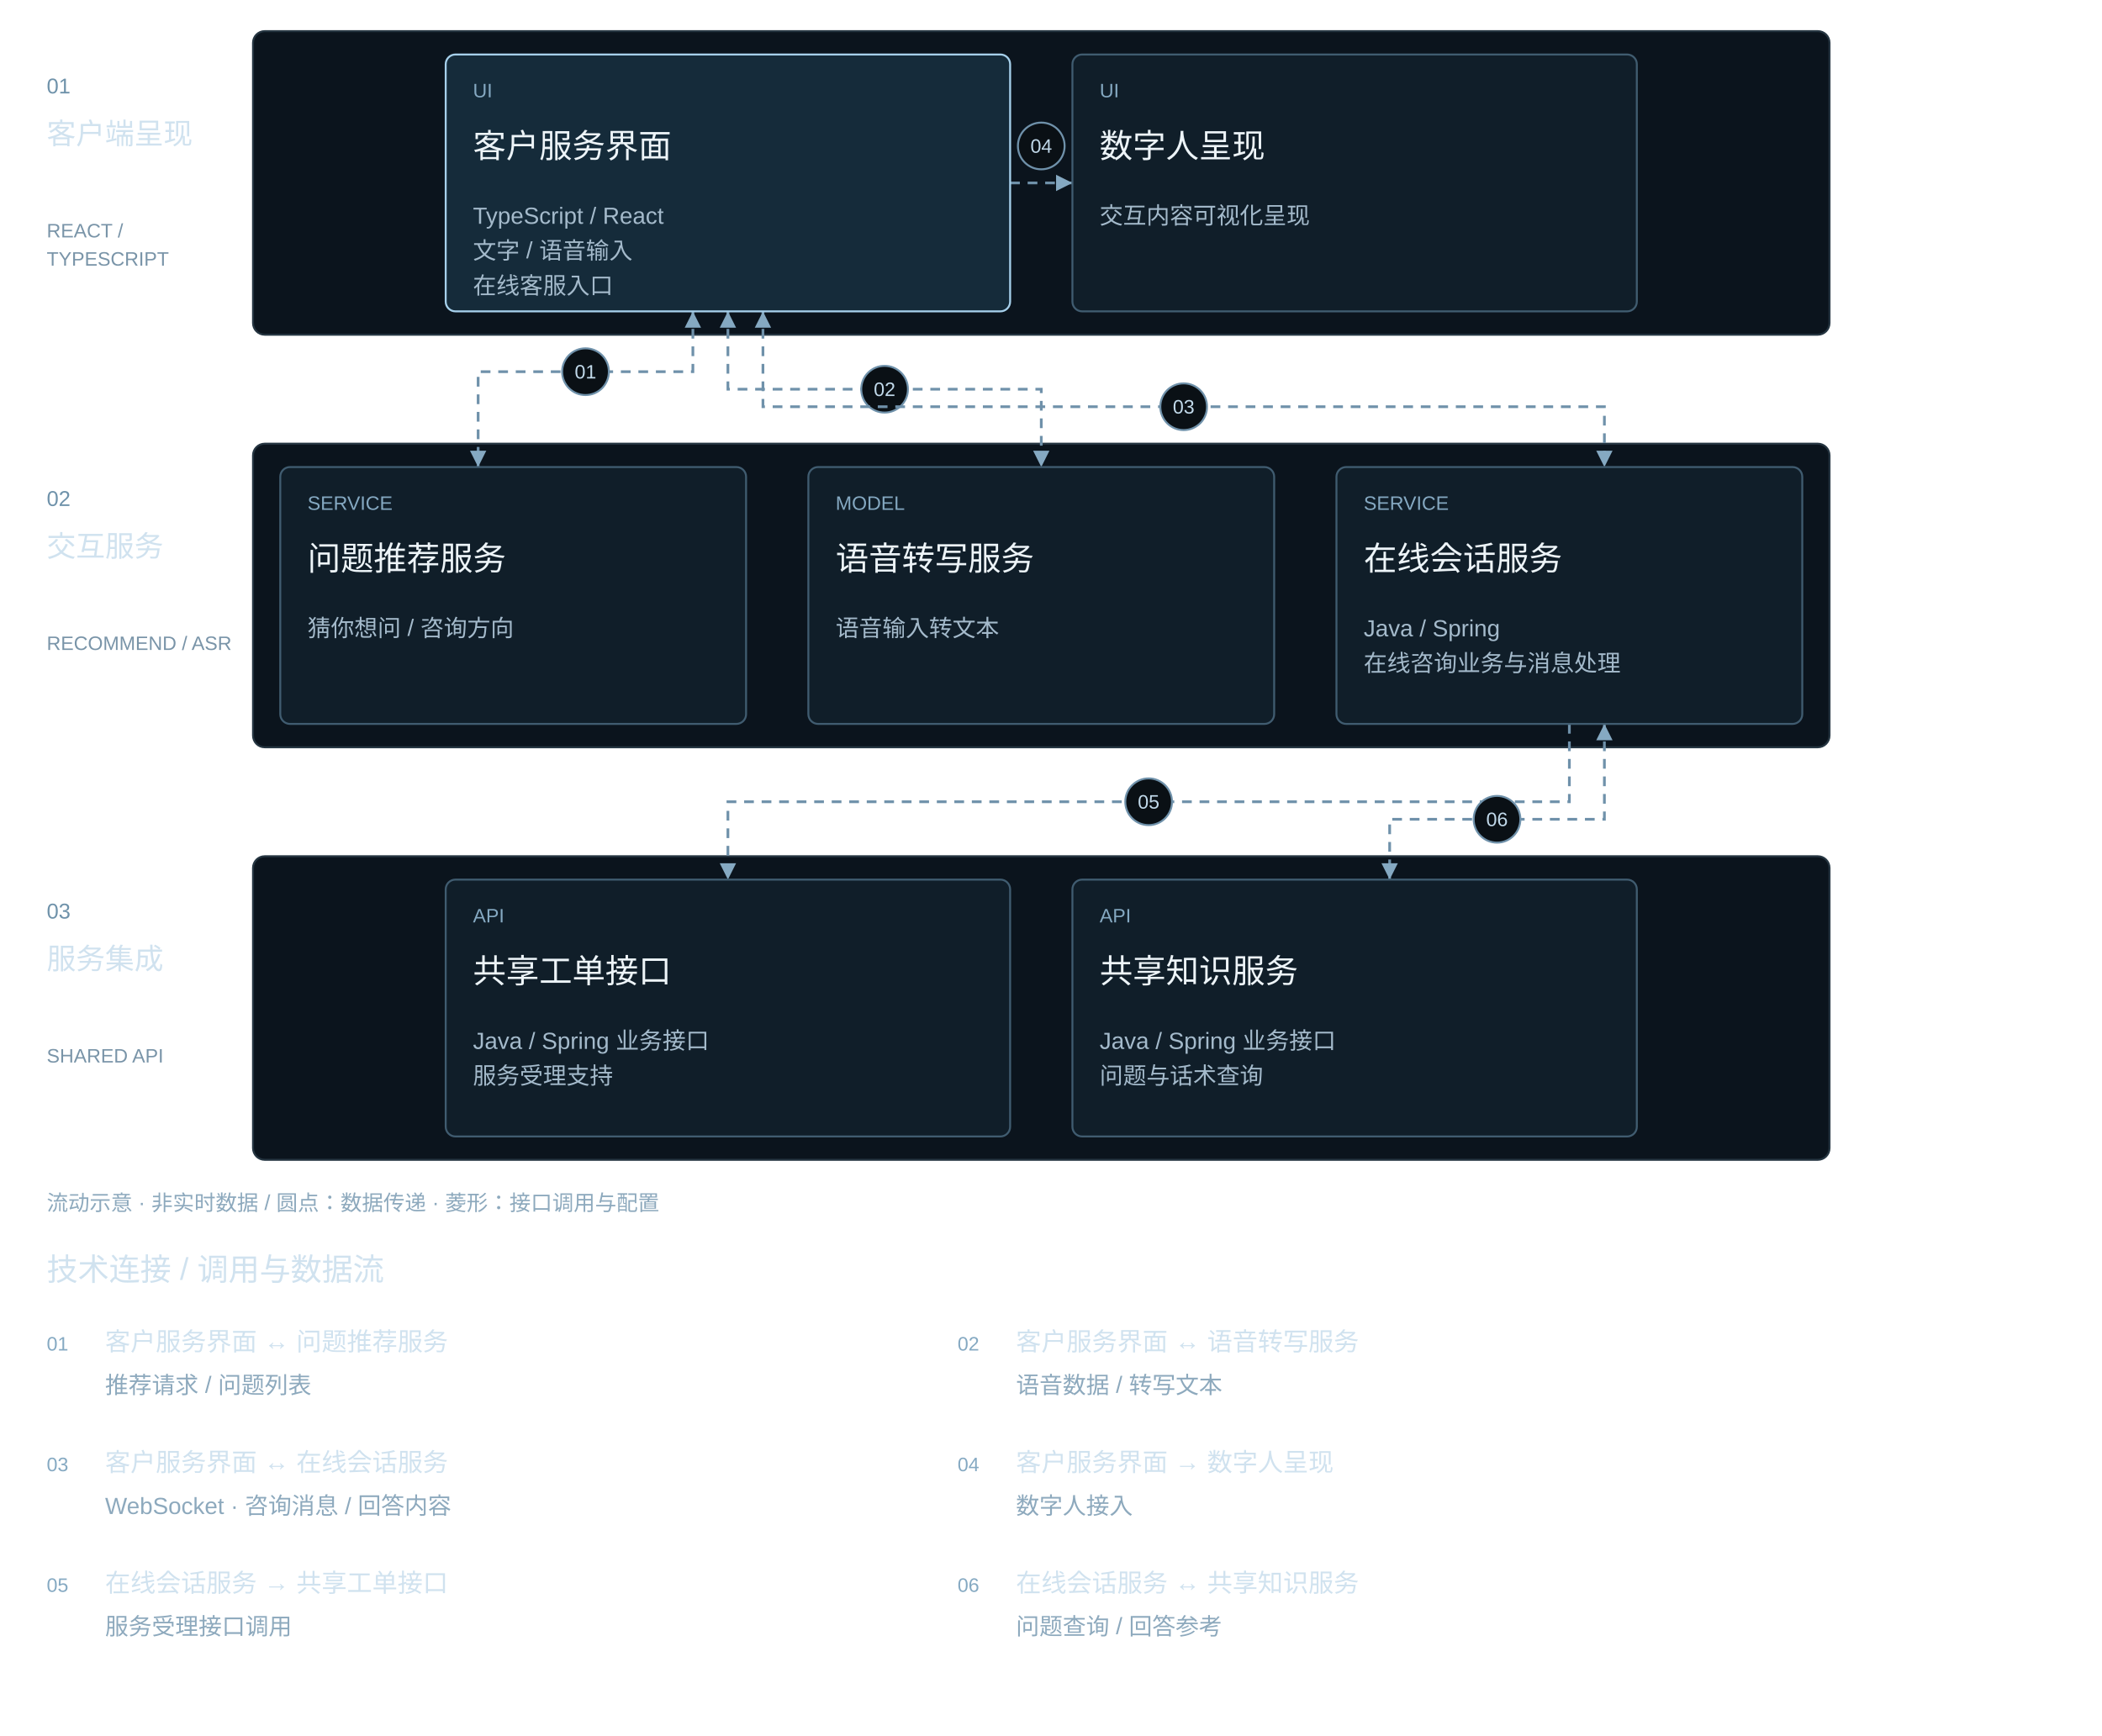
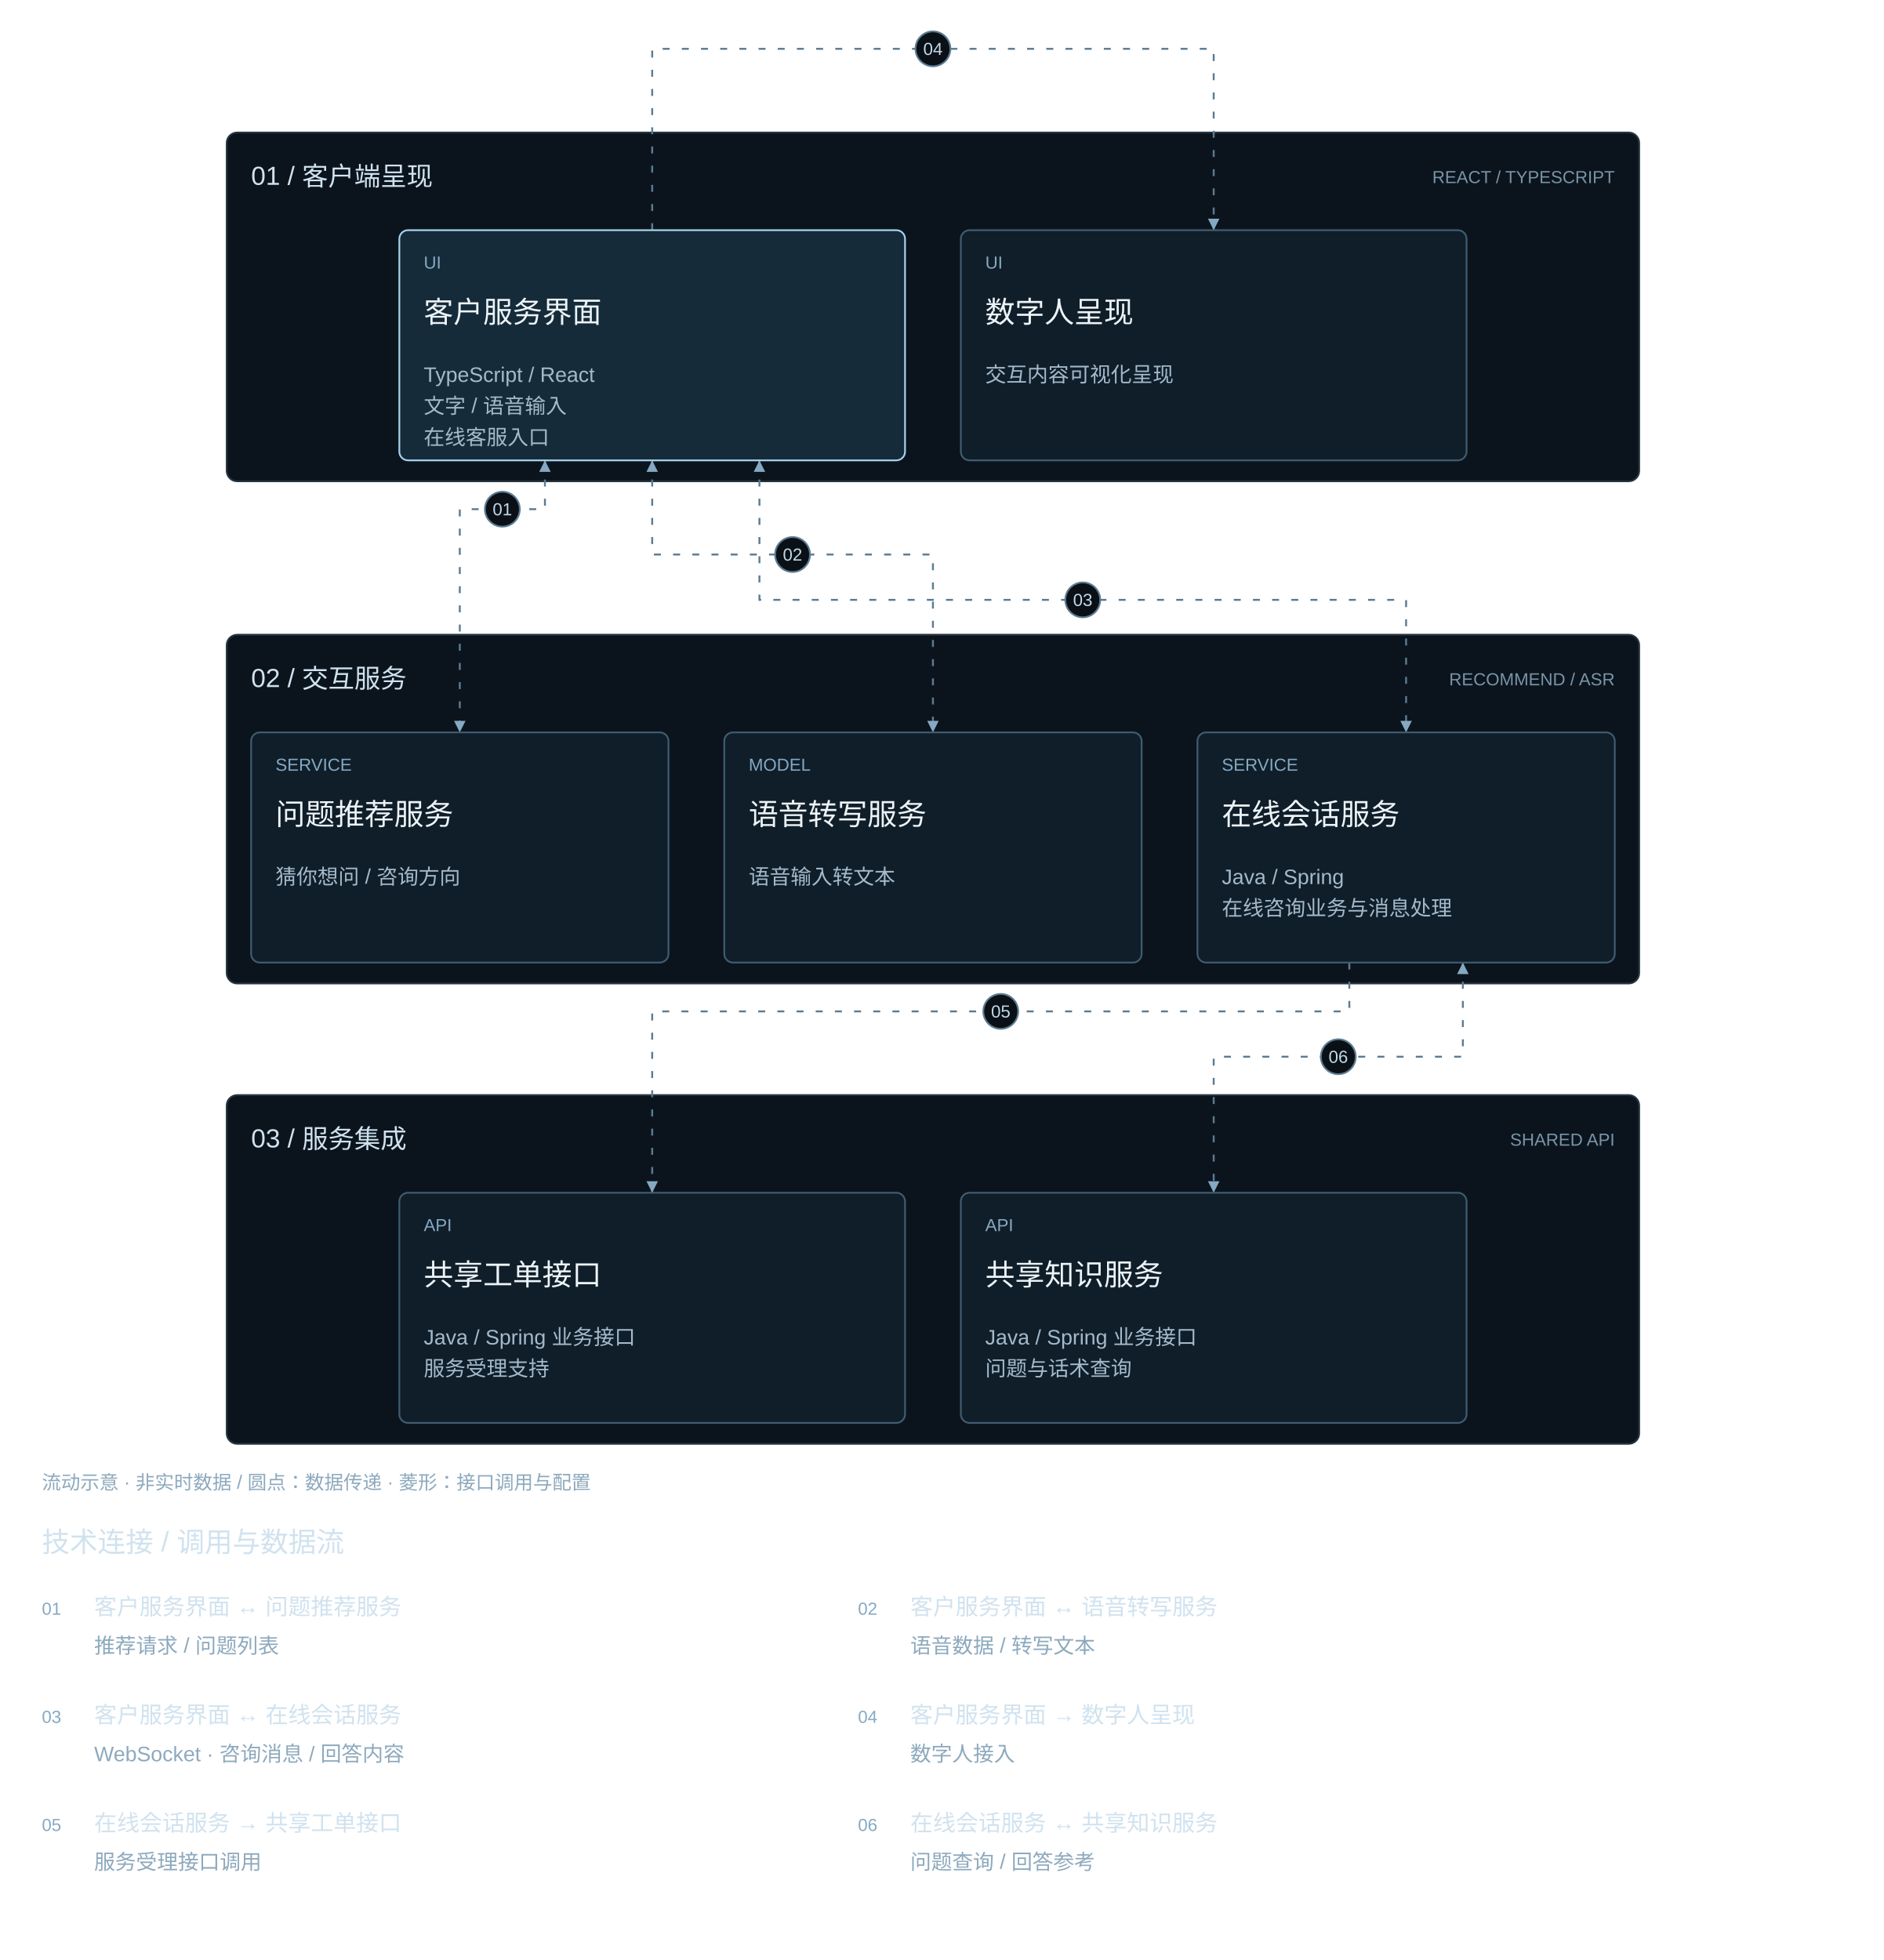
- <svg xmlns="http://www.w3.org/2000/svg" viewBox="0 0 1080 892" role="img" aria-labelledby="title-customer-service-digital-human" aria-describedby="desc-customer-service-digital-human" style="font-family:Arial,'PingFang SC','Microsoft YaHei',sans-serif;background:#0a1015">
+ <svg xmlns="http://www.w3.org/2000/svg" viewBox="0 0 1080 1124" role="img" aria-labelledby="title-customer-service-digital-human" aria-describedby="desc-customer-service-digital-human" style="font-family:Arial,'PingFang SC','Microsoft YaHei',sans-serif;background:#0a1015">
  <style>.architecture-packet{pointer-events:none}svg[data-motion="paused"] .architecture-packet{visibility:hidden}@media(prefers-reduced-motion:reduce){.architecture-packet{display:none}}</style>
  <defs>
    <marker id="arrow-customer-service-digital-human" viewBox="0 0 10 10" refX="10" refY="5" markerWidth="6" markerHeight="6" orient="auto-start-reverse">
      <path d="M0 0 L10 5 L0 10" fill="#85a9c2" />
    </marker>
  </defs>
  <g data-layer="ui">
-     <rect x="130" y="16" width="810" height="156" rx="6" fill="#0b141d" stroke="#253541" />
-     <text x="24" y="48" fill="#6f92aa" font-size="11" text-anchor="start">
-       <tspan x="24" dy="0">01</tspan>
-     </text>
-     <text x="24" y="74" fill="#d0e2ef" font-size="15" text-anchor="start">
-       <tspan x="24" dy="0">客户端呈现</tspan>
-     </text>
-     <text x="24" y="122" fill="#7994a8" font-size="10" text-anchor="start">
-       <tspan x="24" dy="0">REACT /</tspan>
-       <tspan x="24" dy="14.5">TYPESCRIPT</tspan>
+     <rect x="130" y="76" width="810" height="200" rx="6" fill="#0b141d" stroke="#253541" />
+     <text x="144" y="106" fill="#d0e2ef" font-size="15" text-anchor="start">
+       <tspan x="144" dy="0">01 / 客户端呈现</tspan>
+     </text>
+     <text x="926" y="105" fill="#7994a8" font-size="10" text-anchor="end">
+       <tspan x="926" dy="0">REACT / TYPESCRIPT</tspan>
    </text>
  </g>
  <g data-layer="service">
-     <rect x="130" y="228" width="810" height="156" rx="6" fill="#0b141d" stroke="#253541" />
-     <text x="24" y="260" fill="#6f92aa" font-size="11" text-anchor="start">
-       <tspan x="24" dy="0">02</tspan>
-     </text>
-     <text x="24" y="286" fill="#d0e2ef" font-size="15" text-anchor="start">
-       <tspan x="24" dy="0">交互服务</tspan>
-     </text>
-     <text x="24" y="334" fill="#7994a8" font-size="10" text-anchor="start">
-       <tspan x="24" dy="0">RECOMMEND / ASR</tspan>
+     <rect x="130" y="364" width="810" height="200" rx="6" fill="#0b141d" stroke="#253541" />
+     <text x="144" y="394" fill="#d0e2ef" font-size="15" text-anchor="start">
+       <tspan x="144" dy="0">02 / 交互服务</tspan>
+     </text>
+     <text x="926" y="393" fill="#7994a8" font-size="10" text-anchor="end">
+       <tspan x="926" dy="0">RECOMMEND / ASR</tspan>
    </text>
  </g>
  <g data-layer="shared">
-     <rect x="130" y="440" width="810" height="156" rx="6" fill="#0b141d" stroke="#253541" />
-     <text x="24" y="472" fill="#6f92aa" font-size="11" text-anchor="start">
-       <tspan x="24" dy="0">03</tspan>
-     </text>
-     <text x="24" y="498" fill="#d0e2ef" font-size="15" text-anchor="start">
-       <tspan x="24" dy="0">服务集成</tspan>
-     </text>
-     <text x="24" y="546" fill="#7994a8" font-size="10" text-anchor="start">
-       <tspan x="24" dy="0">SHARED API</tspan>
+     <rect x="130" y="628" width="810" height="200" rx="6" fill="#0b141d" stroke="#253541" />
+     <text x="144" y="658" fill="#d0e2ef" font-size="15" text-anchor="start">
+       <tspan x="144" dy="0">03 / 服务集成</tspan>
+     </text>
+     <text x="926" y="657" fill="#7994a8" font-size="10" text-anchor="end">
+       <tspan x="926" dy="0">SHARED API</tspan>
    </text>
  </g>
  <g data-edge="01" data-kind="call">
-     <path class="architecture-route" d="M356 160 V191 H245.667 V240" fill="none" stroke="#6f91aa" stroke-width="1.4" stroke-dasharray="5 4" marker-start="url(#arrow-customer-service-digital-human)" marker-end="url(#arrow-customer-service-digital-human)" />
-     <g class="architecture-packet packet-support" data-direction="forward" aria-hidden="true" opacity="0">
-       <circle r="9" fill="#efc896" opacity=".12" />
-       <circle r="5.5" fill="#efc896" opacity=".18" />
-       <path d="M0 -4 L4 0 L0 4 L-4 0 Z" fill="#efc896" />
-       <animateMotion path="M356 160 V191 H245.667 V240" keyPoints="0;1;1" keyTimes="0;.82;1" calcMode="linear" dur="2.55s" begin="-0.00s" repeatCount="indefinite" />
-       <animate attributeName="opacity" values="0;1;1;0;0" keyTimes="0;.035;.76;.82;1" calcMode="linear" dur="2.55s" begin="-0.00s" repeatCount="indefinite" />
-     </g>
-     <g class="architecture-packet packet-support" data-direction="reverse" aria-hidden="true" opacity="0">
-       <circle r="9" fill="#efc896" opacity=".12" />
-       <circle r="5.5" fill="#efc896" opacity=".18" />
-       <path d="M0 -4 L4 0 L0 4 L-4 0 Z" fill="#efc896" />
-       <animateMotion path="M356 160 V191 H245.667 V240" keyPoints="1;0;0" keyTimes="0;.82;1" calcMode="linear" dur="2.55s" begin="-1.10s" repeatCount="indefinite" />
-       <animate attributeName="opacity" values="0;1;1;0;0" keyTimes="0;.035;.76;.82;1" calcMode="linear" dur="2.55s" begin="-1.10s" repeatCount="indefinite" />
-     </g>
-     <circle cx="300.833" cy="191" r="12" fill="#0a1015" stroke="#6f91aa" />
-     <text x="300.833" y="194.5" fill="#c1d9ea" font-size="10" text-anchor="middle">
-       <tspan x="300.833" dy="0">01</tspan>
+     <path class="architecture-route" d="M312.5 264 V292 H263.667 V420" fill="none" stroke="#5c7b92" stroke-width="1.1" stroke-dasharray="4 7" marker-start="url(#arrow-customer-service-digital-human)" marker-end="url(#arrow-customer-service-digital-human)" />
+     <g class="architecture-packet packet-support" data-direction="forward" data-distance="204.83333333333331" data-speed="100" aria-hidden="true" opacity="0">
+       <circle r="7" fill="#efc896" opacity=".1" />
+       <circle r="4.5" fill="#efc896" opacity=".16" />
+       <path d="M0 -3.5 L3.5 0 L0 3.5 L-3.5 0 Z" fill="#efc896" />
+       <animateMotion path="M312.5 264 V292 H263.667 V420" keyPoints="0;1" keyTimes="0;1" calcMode="linear" dur="2.048s" begin="-0s" repeatCount="indefinite" />
+       <animate attributeName="opacity" values="0;.72;.72;0" keyTimes="0;.03;.97;1" calcMode="linear" dur="2.048s" begin="-0s" repeatCount="indefinite" />
+     </g>
+     <g class="architecture-packet packet-support" data-direction="reverse" data-distance="204.83333333333331" data-speed="100" aria-hidden="true" opacity="0">
+       <circle r="7" fill="#efc896" opacity=".1" />
+       <circle r="4.5" fill="#efc896" opacity=".16" />
+       <path d="M0 -3.5 L3.5 0 L0 3.5 L-3.5 0 Z" fill="#efc896" />
+       <animateMotion path="M312.5 264 V292 H263.667 V420" keyPoints="1;0" keyTimes="0;1" calcMode="linear" dur="2.048s" begin="-1.024s" repeatCount="indefinite" />
+       <animate attributeName="opacity" values="0;.72;.72;0" keyTimes="0;.03;.97;1" calcMode="linear" dur="2.048s" begin="-1.024s" repeatCount="indefinite" />
+     </g>
+     <circle cx="288.083" cy="292" r="10" fill="#0a1015" stroke="#5c7b92" />
+     <text x="288.083" y="295.5" fill="#c1d9ea" font-size="10" text-anchor="middle">
+       <tspan x="288.083" dy="0">01</tspan>
    </text>
  </g>
  <g data-edge="02" data-kind="call">
-     <path class="architecture-route" d="M374 160 V200 H535 V240" fill="none" stroke="#6f91aa" stroke-width="1.4" stroke-dasharray="5 4" marker-start="url(#arrow-customer-service-digital-human)" marker-end="url(#arrow-customer-service-digital-human)" />
-     <g class="architecture-packet packet-support" data-direction="forward" aria-hidden="true" opacity="0">
-       <circle r="9" fill="#efc896" opacity=".12" />
-       <circle r="5.5" fill="#efc896" opacity=".18" />
-       <path d="M0 -4 L4 0 L0 4 L-4 0 Z" fill="#efc896" />
-       <animateMotion path="M374 160 V200 H535 V240" keyPoints="0;1;1" keyTimes="0;.82;1" calcMode="linear" dur="2.58s" begin="-0.43s" repeatCount="indefinite" />
-       <animate attributeName="opacity" values="0;1;1;0;0" keyTimes="0;.035;.76;.82;1" calcMode="linear" dur="2.58s" begin="-0.43s" repeatCount="indefinite" />
-     </g>
-     <g class="architecture-packet packet-support" data-direction="reverse" aria-hidden="true" opacity="0">
-       <circle r="9" fill="#efc896" opacity=".12" />
-       <circle r="5.5" fill="#efc896" opacity=".18" />
-       <path d="M0 -4 L4 0 L0 4 L-4 0 Z" fill="#efc896" />
-       <animateMotion path="M374 160 V200 H535 V240" keyPoints="1;0;0" keyTimes="0;.82;1" calcMode="linear" dur="2.58s" begin="-1.53s" repeatCount="indefinite" />
-       <animate attributeName="opacity" values="0;1;1;0;0" keyTimes="0;.035;.76;.82;1" calcMode="linear" dur="2.58s" begin="-1.53s" repeatCount="indefinite" />
-     </g>
-     <circle cx="454.5" cy="200" r="12" fill="#0a1015" stroke="#6f91aa" />
-     <text x="454.5" y="203.5" fill="#c1d9ea" font-size="10" text-anchor="middle">
+     <path class="architecture-route" d="M374 264 V318 H535 V420" fill="none" stroke="#5c7b92" stroke-width="1.1" stroke-dasharray="4 7" marker-start="url(#arrow-customer-service-digital-human)" marker-end="url(#arrow-customer-service-digital-human)" />
+     <g class="architecture-packet packet-support" data-direction="forward" data-distance="317" data-speed="100" aria-hidden="true" opacity="0">
+       <circle r="7" fill="#efc896" opacity=".1" />
+       <circle r="4.5" fill="#efc896" opacity=".16" />
+       <path d="M0 -3.5 L3.5 0 L0 3.5 L-3.5 0 Z" fill="#efc896" />
+       <animateMotion path="M374 264 V318 H535 V420" keyPoints="0;1" keyTimes="0;1" calcMode="linear" dur="3.17s" begin="-1.211s" repeatCount="indefinite" />
+       <animate attributeName="opacity" values="0;.72;.72;0" keyTimes="0;.03;.97;1" calcMode="linear" dur="3.17s" begin="-1.211s" repeatCount="indefinite" />
+     </g>
+     <g class="architecture-packet packet-support" data-direction="reverse" data-distance="317" data-speed="100" aria-hidden="true" opacity="0">
+       <circle r="7" fill="#efc896" opacity=".1" />
+       <circle r="4.5" fill="#efc896" opacity=".16" />
+       <path d="M0 -3.5 L3.5 0 L0 3.5 L-3.5 0 Z" fill="#efc896" />
+       <animateMotion path="M374 264 V318 H535 V420" keyPoints="1;0" keyTimes="0;1" calcMode="linear" dur="3.17s" begin="-2.796s" repeatCount="indefinite" />
+       <animate attributeName="opacity" values="0;.72;.72;0" keyTimes="0;.03;.97;1" calcMode="linear" dur="3.17s" begin="-2.796s" repeatCount="indefinite" />
+     </g>
+     <circle cx="454.5" cy="318" r="10" fill="#0a1015" stroke="#5c7b92" />
+     <text x="454.5" y="321.5" fill="#c1d9ea" font-size="10" text-anchor="middle">
      <tspan x="454.5" dy="0">02</tspan>
    </text>
  </g>
  <g data-edge="03" data-kind="call">
-     <path class="architecture-route" d="M392 160 V209 H824.333 V240" fill="none" stroke="#6f91aa" stroke-width="1.4" stroke-dasharray="5 4" marker-start="url(#arrow-customer-service-digital-human)" marker-end="url(#arrow-customer-service-digital-human)" />
-     <g class="architecture-packet packet-support" data-direction="forward" aria-hidden="true" opacity="0">
-       <circle r="9" fill="#efc896" opacity=".12" />
-       <circle r="5.5" fill="#efc896" opacity=".18" />
-       <path d="M0 -4 L4 0 L0 4 L-4 0 Z" fill="#efc896" />
-       <animateMotion path="M392 160 V209 H824.333 V240" keyPoints="0;1;1" keyTimes="0;.82;1" calcMode="linear" dur="4.75s" begin="-0.86s" repeatCount="indefinite" />
-       <animate attributeName="opacity" values="0;1;1;0;0" keyTimes="0;.035;.76;.82;1" calcMode="linear" dur="4.75s" begin="-0.86s" repeatCount="indefinite" />
-     </g>
-     <g class="architecture-packet packet-support" data-direction="reverse" aria-hidden="true" opacity="0">
-       <circle r="9" fill="#efc896" opacity=".12" />
-       <circle r="5.5" fill="#efc896" opacity=".18" />
-       <path d="M0 -4 L4 0 L0 4 L-4 0 Z" fill="#efc896" />
-       <animateMotion path="M392 160 V209 H824.333 V240" keyPoints="1;0;0" keyTimes="0;.82;1" calcMode="linear" dur="4.75s" begin="-1.96s" repeatCount="indefinite" />
-       <animate attributeName="opacity" values="0;1;1;0;0" keyTimes="0;.035;.76;.82;1" calcMode="linear" dur="4.75s" begin="-1.96s" repeatCount="indefinite" />
-     </g>
-     <circle cx="608.167" cy="209" r="12" fill="#0a1015" stroke="#6f91aa" />
-     <text x="608.167" y="212.5" fill="#c1d9ea" font-size="10" text-anchor="middle">
-       <tspan x="608.167" dy="0">03</tspan>
+     <path class="architecture-route" d="M435.5 264 V344 H806.333 V420" fill="none" stroke="#5c7b92" stroke-width="1.1" stroke-dasharray="4 7" marker-start="url(#arrow-customer-service-digital-human)" marker-end="url(#arrow-customer-service-digital-human)" />
+     <g class="architecture-packet packet-support" data-direction="forward" data-distance="526.8333333333334" data-speed="100" aria-hidden="true" opacity="0">
+       <circle r="7" fill="#efc896" opacity=".1" />
+       <circle r="4.5" fill="#efc896" opacity=".16" />
+       <path d="M0 -3.5 L3.5 0 L0 3.5 L-3.5 0 Z" fill="#efc896" />
+       <animateMotion path="M435.5 264 V344 H806.333 V420" keyPoints="0;1" keyTimes="0;1" calcMode="linear" dur="5.268s" begin="-4.025s" repeatCount="indefinite" />
+       <animate attributeName="opacity" values="0;.72;.72;0" keyTimes="0;.03;.97;1" calcMode="linear" dur="5.268s" begin="-4.025s" repeatCount="indefinite" />
+     </g>
+     <g class="architecture-packet packet-support" data-direction="reverse" data-distance="526.8333333333334" data-speed="100" aria-hidden="true" opacity="0">
+       <circle r="7" fill="#efc896" opacity=".1" />
+       <circle r="4.5" fill="#efc896" opacity=".16" />
+       <path d="M0 -3.5 L3.5 0 L0 3.5 L-3.5 0 Z" fill="#efc896" />
+       <animateMotion path="M435.5 264 V344 H806.333 V420" keyPoints="1;0" keyTimes="0;1" calcMode="linear" dur="5.268s" begin="-1.39s" repeatCount="indefinite" />
+       <animate attributeName="opacity" values="0;.72;.72;0" keyTimes="0;.03;.97;1" calcMode="linear" dur="5.268s" begin="-1.39s" repeatCount="indefinite" />
+     </g>
+     <circle cx="620.917" cy="344" r="10" fill="#0a1015" stroke="#5c7b92" />
+     <text x="620.917" y="347.5" fill="#c1d9ea" font-size="10" text-anchor="middle">
+       <tspan x="620.917" dy="0">03</tspan>
    </text>
  </g>
  <g data-edge="04" data-kind="call">
-     <path class="architecture-route" d="M519 94 H551" fill="none" stroke="#6f91aa" stroke-width="1.4" stroke-dasharray="5 4" marker-end="url(#arrow-customer-service-digital-human)" />
-     <g class="architecture-packet packet-support" data-direction="forward" aria-hidden="true" opacity="0">
-       <circle r="9" fill="#efc896" opacity=".12" />
-       <circle r="5.5" fill="#efc896" opacity=".18" />
-       <path d="M0 -4 L4 0 L0 4 L-4 0 Z" fill="#efc896" />
-       <animateMotion path="M519 94 H551" keyPoints="0;1;1" keyTimes="0;.82;1" calcMode="linear" dur="2.55s" begin="-1.29s" repeatCount="indefinite" />
-       <animate attributeName="opacity" values="0;1;1;0;0" keyTimes="0;.035;.76;.82;1" calcMode="linear" dur="2.55s" begin="-1.29s" repeatCount="indefinite" />
-     </g>
-     <circle cx="535" cy="75" r="12" fill="#0a1015" stroke="#6f91aa" />
-     <text x="535" y="78.5" fill="#c1d9ea" font-size="10" text-anchor="middle">
+     <path class="architecture-route" d="M374 132 V28 H696 V132" fill="none" stroke="#5c7b92" stroke-width="1.1" stroke-dasharray="4 7" marker-end="url(#arrow-customer-service-digital-human)" />
+     <g class="architecture-packet packet-support" data-direction="forward" data-distance="530" data-speed="100" aria-hidden="true" opacity="0">
+       <circle r="7" fill="#efc896" opacity=".1" />
+       <circle r="4.5" fill="#efc896" opacity=".16" />
+       <path d="M0 -3.5 L3.5 0 L0 3.5 L-3.5 0 Z" fill="#efc896" />
+       <animateMotion path="M374 132 V28 H696 V132" keyPoints="0;1" keyTimes="0;1" calcMode="linear" dur="5.3s" begin="-0.773s" repeatCount="indefinite" />
+       <animate attributeName="opacity" values="0;.72;.72;0" keyTimes="0;.03;.97;1" calcMode="linear" dur="5.3s" begin="-0.773s" repeatCount="indefinite" />
+     </g>
+     <circle cx="535" cy="28" r="10" fill="#0a1015" stroke="#5c7b92" />
+     <text x="535" y="31.5" fill="#c1d9ea" font-size="10" text-anchor="middle">
      <tspan x="535" dy="0">04</tspan>
    </text>
  </g>
  <g data-edge="05" data-kind="call">
-     <path class="architecture-route" d="M806.333 372 V412 H374 V452" fill="none" stroke="#6f91aa" stroke-width="1.4" stroke-dasharray="5 4" marker-end="url(#arrow-customer-service-digital-human)" />
-     <g class="architecture-packet packet-support" data-direction="forward" aria-hidden="true" opacity="0">
-       <circle r="9" fill="#efc896" opacity=".12" />
-       <circle r="5.5" fill="#efc896" opacity=".18" />
-       <path d="M0 -4 L4 0 L0 4 L-4 0 Z" fill="#efc896" />
-       <animateMotion path="M806.333 372 V412 H374 V452" keyPoints="0;1;1" keyTimes="0;.82;1" calcMode="linear" dur="4.75s" begin="-1.72s" repeatCount="indefinite" />
-       <animate attributeName="opacity" values="0;1;1;0;0" keyTimes="0;.035;.76;.82;1" calcMode="linear" dur="4.75s" begin="-1.72s" repeatCount="indefinite" />
-     </g>
-     <circle cx="590.167" cy="412" r="12" fill="#0a1015" stroke="#6f91aa" />
-     <text x="590.167" y="415.5" fill="#c1d9ea" font-size="10" text-anchor="middle">
-       <tspan x="590.167" dy="0">05</tspan>
+     <path class="architecture-route" d="M773.778 552 V580 H374 V684" fill="none" stroke="#5c7b92" stroke-width="1.1" stroke-dasharray="4 7" marker-end="url(#arrow-customer-service-digital-human)" />
+     <g class="architecture-packet packet-support" data-direction="forward" data-distance="531.7777777777778" data-speed="100" aria-hidden="true" opacity="0">
+       <circle r="7" fill="#efc896" opacity=".1" />
+       <circle r="4.5" fill="#efc896" opacity=".16" />
+       <path d="M0 -3.5 L3.5 0 L0 3.5 L-3.5 0 Z" fill="#efc896" />
+       <animateMotion path="M773.778 552 V580 H374 V684" keyPoints="0;1" keyTimes="0;1" calcMode="linear" dur="5.318s" begin="-2.807s" repeatCount="indefinite" />
+       <animate attributeName="opacity" values="0;.72;.72;0" keyTimes="0;.03;.97;1" calcMode="linear" dur="5.318s" begin="-2.807s" repeatCount="indefinite" />
+     </g>
+     <circle cx="573.889" cy="580" r="10" fill="#0a1015" stroke="#5c7b92" />
+     <text x="573.889" y="583.5" fill="#c1d9ea" font-size="10" text-anchor="middle">
+       <tspan x="573.889" dy="0">05</tspan>
    </text>
  </g>
  <g data-edge="06" data-kind="call">
-     <path class="architecture-route" d="M824.333 372 V421 H714 V452" fill="none" stroke="#6f91aa" stroke-width="1.4" stroke-dasharray="5 4" marker-start="url(#arrow-customer-service-digital-human)" marker-end="url(#arrow-customer-service-digital-human)" />
-     <g class="architecture-packet packet-support" data-direction="forward" aria-hidden="true" opacity="0">
-       <circle r="9" fill="#efc896" opacity=".12" />
-       <circle r="5.5" fill="#efc896" opacity=".18" />
-       <path d="M0 -4 L4 0 L0 4 L-4 0 Z" fill="#efc896" />
-       <animateMotion path="M824.333 372 V421 H714 V452" keyPoints="0;1;1" keyTimes="0;.82;1" calcMode="linear" dur="2.55s" begin="-2.15s" repeatCount="indefinite" />
-       <animate attributeName="opacity" values="0;1;1;0;0" keyTimes="0;.035;.76;.82;1" calcMode="linear" dur="2.55s" begin="-2.15s" repeatCount="indefinite" />
-     </g>
-     <g class="architecture-packet packet-support" data-direction="reverse" aria-hidden="true" opacity="0">
-       <circle r="9" fill="#efc896" opacity=".12" />
-       <circle r="5.5" fill="#efc896" opacity=".18" />
-       <path d="M0 -4 L4 0 L0 4 L-4 0 Z" fill="#efc896" />
-       <animateMotion path="M824.333 372 V421 H714 V452" keyPoints="1;0;0" keyTimes="0;.82;1" calcMode="linear" dur="2.55s" begin="-0.70s" repeatCount="indefinite" />
-       <animate attributeName="opacity" values="0;1;1;0;0" keyTimes="0;.035;.76;.82;1" calcMode="linear" dur="2.55s" begin="-0.70s" repeatCount="indefinite" />
-     </g>
-     <circle cx="769.167" cy="421" r="12" fill="#0a1015" stroke="#6f91aa" />
-     <text x="769.167" y="424.5" fill="#c1d9ea" font-size="10" text-anchor="middle">
-       <tspan x="769.167" dy="0">06</tspan>
+     <path class="architecture-route" d="M838.889 552 V606 H696 V684" fill="none" stroke="#5c7b92" stroke-width="1.1" stroke-dasharray="4 7" marker-start="url(#arrow-customer-service-digital-human)" marker-end="url(#arrow-customer-service-digital-human)" />
+     <g class="architecture-packet packet-support" data-direction="forward" data-distance="274.8888888888889" data-speed="100" aria-hidden="true" opacity="0">
+       <circle r="7" fill="#efc896" opacity=".1" />
+       <circle r="4.5" fill="#efc896" opacity=".16" />
+       <path d="M0 -3.5 L3.5 0 L0 3.5 L-3.5 0 Z" fill="#efc896" />
+       <animateMotion path="M838.889 552 V606 H696 V684" keyPoints="0;1" keyTimes="0;1" calcMode="linear" dur="2.749s" begin="-2.501s" repeatCount="indefinite" />
+       <animate attributeName="opacity" values="0;.72;.72;0" keyTimes="0;.03;.97;1" calcMode="linear" dur="2.749s" begin="-2.501s" repeatCount="indefinite" />
+     </g>
+     <g class="architecture-packet packet-support" data-direction="reverse" data-distance="274.8888888888889" data-speed="100" aria-hidden="true" opacity="0">
+       <circle r="7" fill="#efc896" opacity=".1" />
+       <circle r="4.5" fill="#efc896" opacity=".16" />
+       <path d="M0 -3.5 L3.5 0 L0 3.5 L-3.5 0 Z" fill="#efc896" />
+       <animateMotion path="M838.889 552 V606 H696 V684" keyPoints="1;0" keyTimes="0;1" calcMode="linear" dur="2.749s" begin="-1.127s" repeatCount="indefinite" />
+       <animate attributeName="opacity" values="0;.72;.72;0" keyTimes="0;.03;.97;1" calcMode="linear" dur="2.749s" begin="-1.127s" repeatCount="indefinite" />
+     </g>
+     <circle cx="767.444" cy="606" r="10" fill="#0a1015" stroke="#5c7b92" />
+     <text x="767.444" y="609.5" fill="#c1d9ea" font-size="10" text-anchor="middle">
+       <tspan x="767.444" dy="0">06</tspan>
    </text>
  </g>
  <g data-node="client">
-     <rect x="229" y="28" width="290" height="132" rx="5" fill="#152b3a" stroke="#a6d0eb" />
-     <text x="243" y="50" fill="#85a9c2" font-size="10" text-anchor="start">
+     <rect x="229" y="132" width="290" height="132" rx="5" fill="#152b3a" stroke="#a6d0eb" />
+     <text x="243" y="154" fill="#85a9c2" font-size="10" text-anchor="start">
      <tspan x="243" dy="0">UI</tspan>
    </text>
-     <text x="243" y="81" fill="#edf4f8" font-size="17" text-anchor="start">
+     <text x="243" y="185" fill="#edf4f8" font-size="17" text-anchor="start">
      <tspan x="243" dy="0">客户服务界面</tspan>
    </text>
-     <text x="243" y="115" fill="#a4bacb" font-size="12" text-anchor="start">
+     <text x="243" y="219" fill="#a4bacb" font-size="12" text-anchor="start">
      <tspan x="243" dy="0">TypeScript / React</tspan>
      <tspan x="243" dy="18">文字 / 语音输入</tspan>
      <tspan x="243" dy="18">在线客服入口</tspan>
    </text>
  </g>
  <g data-node="avatar">
-     <rect x="551" y="28" width="290" height="132" rx="5" fill="#101e29" stroke="#405c70" />
-     <text x="565" y="50" fill="#85a9c2" font-size="10" text-anchor="start">
+     <rect x="551" y="132" width="290" height="132" rx="5" fill="#101e29" stroke="#405c70" />
+     <text x="565" y="154" fill="#85a9c2" font-size="10" text-anchor="start">
      <tspan x="565" dy="0">UI</tspan>
    </text>
-     <text x="565" y="81" fill="#edf4f8" font-size="17" text-anchor="start">
+     <text x="565" y="185" fill="#edf4f8" font-size="17" text-anchor="start">
      <tspan x="565" dy="0">数字人呈现</tspan>
    </text>
-     <text x="565" y="115" fill="#a4bacb" font-size="12" text-anchor="start">
+     <text x="565" y="219" fill="#a4bacb" font-size="12" text-anchor="start">
      <tspan x="565" dy="0">交互内容可视化呈现</tspan>
    </text>
  </g>
  <g data-node="recommend">
-     <rect x="144" y="240" width="239.333" height="132" rx="5" fill="#101e29" stroke="#405c70" />
-     <text x="158" y="262" fill="#85a9c2" font-size="10" text-anchor="start">
+     <rect x="144" y="420" width="239.333" height="132" rx="5" fill="#101e29" stroke="#405c70" />
+     <text x="158" y="442" fill="#85a9c2" font-size="10" text-anchor="start">
      <tspan x="158" dy="0">SERVICE</tspan>
    </text>
-     <text x="158" y="293" fill="#edf4f8" font-size="17" text-anchor="start">
+     <text x="158" y="473" fill="#edf4f8" font-size="17" text-anchor="start">
      <tspan x="158" dy="0">问题推荐服务</tspan>
    </text>
-     <text x="158" y="327" fill="#a4bacb" font-size="12" text-anchor="start">
+     <text x="158" y="507" fill="#a4bacb" font-size="12" text-anchor="start">
      <tspan x="158" dy="0">猜你想问 / 咨询方向</tspan>
    </text>
  </g>
  <g data-node="asr">
-     <rect x="415.333" y="240" width="239.333" height="132" rx="5" fill="#101e29" stroke="#405c70" />
-     <text x="429.333" y="262" fill="#85a9c2" font-size="10" text-anchor="start">
+     <rect x="415.333" y="420" width="239.333" height="132" rx="5" fill="#101e29" stroke="#405c70" />
+     <text x="429.333" y="442" fill="#85a9c2" font-size="10" text-anchor="start">
      <tspan x="429.333" dy="0">MODEL</tspan>
    </text>
-     <text x="429.333" y="293" fill="#edf4f8" font-size="17" text-anchor="start">
+     <text x="429.333" y="473" fill="#edf4f8" font-size="17" text-anchor="start">
      <tspan x="429.333" dy="0">语音转写服务</tspan>
    </text>
-     <text x="429.333" y="327" fill="#a4bacb" font-size="12" text-anchor="start">
+     <text x="429.333" y="507" fill="#a4bacb" font-size="12" text-anchor="start">
      <tspan x="429.333" dy="0">语音输入转文本</tspan>
    </text>
  </g>
  <g data-node="session">
-     <rect x="686.667" y="240" width="239.333" height="132" rx="5" fill="#101e29" stroke="#405c70" />
-     <text x="700.667" y="262" fill="#85a9c2" font-size="10" text-anchor="start">
+     <rect x="686.667" y="420" width="239.333" height="132" rx="5" fill="#101e29" stroke="#405c70" />
+     <text x="700.667" y="442" fill="#85a9c2" font-size="10" text-anchor="start">
      <tspan x="700.667" dy="0">SERVICE</tspan>
    </text>
-     <text x="700.667" y="293" fill="#edf4f8" font-size="17" text-anchor="start">
+     <text x="700.667" y="473" fill="#edf4f8" font-size="17" text-anchor="start">
      <tspan x="700.667" dy="0">在线会话服务</tspan>
    </text>
-     <text x="700.667" y="327" fill="#a4bacb" font-size="12" text-anchor="start">
+     <text x="700.667" y="507" fill="#a4bacb" font-size="12" text-anchor="start">
      <tspan x="700.667" dy="0">Java / Spring</tspan>
      <tspan x="700.667" dy="18">在线咨询业务与消息处理</tspan>
    </text>
  </g>
  <g data-node="ticket">
-     <rect x="229" y="452" width="290" height="132" rx="5" fill="#101e29" stroke="#405c70" />
-     <text x="243" y="474" fill="#85a9c2" font-size="10" text-anchor="start">
+     <rect x="229" y="684" width="290" height="132" rx="5" fill="#101e29" stroke="#405c70" />
+     <text x="243" y="706" fill="#85a9c2" font-size="10" text-anchor="start">
      <tspan x="243" dy="0">API</tspan>
    </text>
-     <text x="243" y="505" fill="#edf4f8" font-size="17" text-anchor="start">
+     <text x="243" y="737" fill="#edf4f8" font-size="17" text-anchor="start">
      <tspan x="243" dy="0">共享工单接口</tspan>
    </text>
-     <text x="243" y="539" fill="#a4bacb" font-size="12" text-anchor="start">
+     <text x="243" y="771" fill="#a4bacb" font-size="12" text-anchor="start">
      <tspan x="243" dy="0">Java / Spring 业务接口</tspan>
      <tspan x="243" dy="18">服务受理支持</tspan>
    </text>
  </g>
  <g data-node="knowledge">
-     <rect x="551" y="452" width="290" height="132" rx="5" fill="#101e29" stroke="#405c70" />
-     <text x="565" y="474" fill="#85a9c2" font-size="10" text-anchor="start">
+     <rect x="551" y="684" width="290" height="132" rx="5" fill="#101e29" stroke="#405c70" />
+     <text x="565" y="706" fill="#85a9c2" font-size="10" text-anchor="start">
      <tspan x="565" dy="0">API</tspan>
    </text>
-     <text x="565" y="505" fill="#edf4f8" font-size="17" text-anchor="start">
+     <text x="565" y="737" fill="#edf4f8" font-size="17" text-anchor="start">
      <tspan x="565" dy="0">共享知识服务</tspan>
    </text>
-     <text x="565" y="539" fill="#a4bacb" font-size="12" text-anchor="start">
+     <text x="565" y="771" fill="#a4bacb" font-size="12" text-anchor="start">
      <tspan x="565" dy="0">Java / Spring 业务接口</tspan>
      <tspan x="565" dy="18">问题与话术查询</tspan>
    </text>
  </g>
-   <text x="24" y="622" fill="#8da9bd" font-size="11" text-anchor="start">
+   <text x="24" y="854" fill="#8da9bd" font-size="11" text-anchor="start">
    <tspan x="24" dy="0">流动示意 · 非实时数据 / 圆点：数据传递 · 菱形：接口调用与配置</tspan>
  </text>
-   <text x="24" y="658" fill="#d0e2ef" font-size="16" text-anchor="start">
+   <text x="24" y="890" fill="#d0e2ef" font-size="16" text-anchor="start">
    <tspan x="24" dy="0">技术连接 / 调用与数据流</tspan>
  </text>
-   <text x="24" y="694" fill="#85a9c2" font-size="10" text-anchor="start">
+   <text x="24" y="926" fill="#85a9c2" font-size="10" text-anchor="start">
    <tspan x="24" dy="0">01</tspan>
  </text>
-   <text x="54" y="694" fill="#d0e2ef" font-size="13" text-anchor="start">
+   <text x="54" y="926" fill="#d0e2ef" font-size="13" text-anchor="start">
    <tspan x="54" dy="0">客户服务界面 ↔ 问题推荐服务</tspan>
  </text>
-   <text x="54" y="716" fill="#8da9bd" font-size="12" text-anchor="start">
+   <text x="54" y="948" fill="#8da9bd" font-size="12" text-anchor="start">
    <tspan x="54" dy="0">推荐请求 / 问题列表</tspan>
  </text>
-   <text x="492" y="694" fill="#85a9c2" font-size="10" text-anchor="start">
+   <text x="492" y="926" fill="#85a9c2" font-size="10" text-anchor="start">
    <tspan x="492" dy="0">02</tspan>
  </text>
-   <text x="522" y="694" fill="#d0e2ef" font-size="13" text-anchor="start">
+   <text x="522" y="926" fill="#d0e2ef" font-size="13" text-anchor="start">
    <tspan x="522" dy="0">客户服务界面 ↔ 语音转写服务</tspan>
  </text>
-   <text x="522" y="716" fill="#8da9bd" font-size="12" text-anchor="start">
+   <text x="522" y="948" fill="#8da9bd" font-size="12" text-anchor="start">
    <tspan x="522" dy="0">语音数据 / 转写文本</tspan>
  </text>
-   <text x="24" y="756" fill="#85a9c2" font-size="10" text-anchor="start">
+   <text x="24" y="988" fill="#85a9c2" font-size="10" text-anchor="start">
    <tspan x="24" dy="0">03</tspan>
  </text>
-   <text x="54" y="756" fill="#d0e2ef" font-size="13" text-anchor="start">
+   <text x="54" y="988" fill="#d0e2ef" font-size="13" text-anchor="start">
    <tspan x="54" dy="0">客户服务界面 ↔ 在线会话服务</tspan>
  </text>
-   <text x="54" y="778" fill="#8da9bd" font-size="12" text-anchor="start">
+   <text x="54" y="1010" fill="#8da9bd" font-size="12" text-anchor="start">
    <tspan x="54" dy="0">WebSocket · 咨询消息 / 回答内容</tspan>
  </text>
-   <text x="492" y="756" fill="#85a9c2" font-size="10" text-anchor="start">
+   <text x="492" y="988" fill="#85a9c2" font-size="10" text-anchor="start">
    <tspan x="492" dy="0">04</tspan>
  </text>
-   <text x="522" y="756" fill="#d0e2ef" font-size="13" text-anchor="start">
+   <text x="522" y="988" fill="#d0e2ef" font-size="13" text-anchor="start">
    <tspan x="522" dy="0">客户服务界面 → 数字人呈现</tspan>
  </text>
-   <text x="522" y="778" fill="#8da9bd" font-size="12" text-anchor="start">
+   <text x="522" y="1010" fill="#8da9bd" font-size="12" text-anchor="start">
    <tspan x="522" dy="0">数字人接入</tspan>
  </text>
-   <text x="24" y="818" fill="#85a9c2" font-size="10" text-anchor="start">
+   <text x="24" y="1050" fill="#85a9c2" font-size="10" text-anchor="start">
    <tspan x="24" dy="0">05</tspan>
  </text>
-   <text x="54" y="818" fill="#d0e2ef" font-size="13" text-anchor="start">
+   <text x="54" y="1050" fill="#d0e2ef" font-size="13" text-anchor="start">
    <tspan x="54" dy="0">在线会话服务 → 共享工单接口</tspan>
  </text>
-   <text x="54" y="840" fill="#8da9bd" font-size="12" text-anchor="start">
+   <text x="54" y="1072" fill="#8da9bd" font-size="12" text-anchor="start">
    <tspan x="54" dy="0">服务受理接口调用</tspan>
  </text>
-   <text x="492" y="818" fill="#85a9c2" font-size="10" text-anchor="start">
+   <text x="492" y="1050" fill="#85a9c2" font-size="10" text-anchor="start">
    <tspan x="492" dy="0">06</tspan>
  </text>
-   <text x="522" y="818" fill="#d0e2ef" font-size="13" text-anchor="start">
+   <text x="522" y="1050" fill="#d0e2ef" font-size="13" text-anchor="start">
    <tspan x="522" dy="0">在线会话服务 ↔ 共享知识服务</tspan>
  </text>
-   <text x="522" y="840" fill="#8da9bd" font-size="12" text-anchor="start">
+   <text x="522" y="1072" fill="#8da9bd" font-size="12" text-anchor="start">
    <tspan x="522" dy="0">问题查询 / 回答参考</tspan>
  </text>
</svg>
